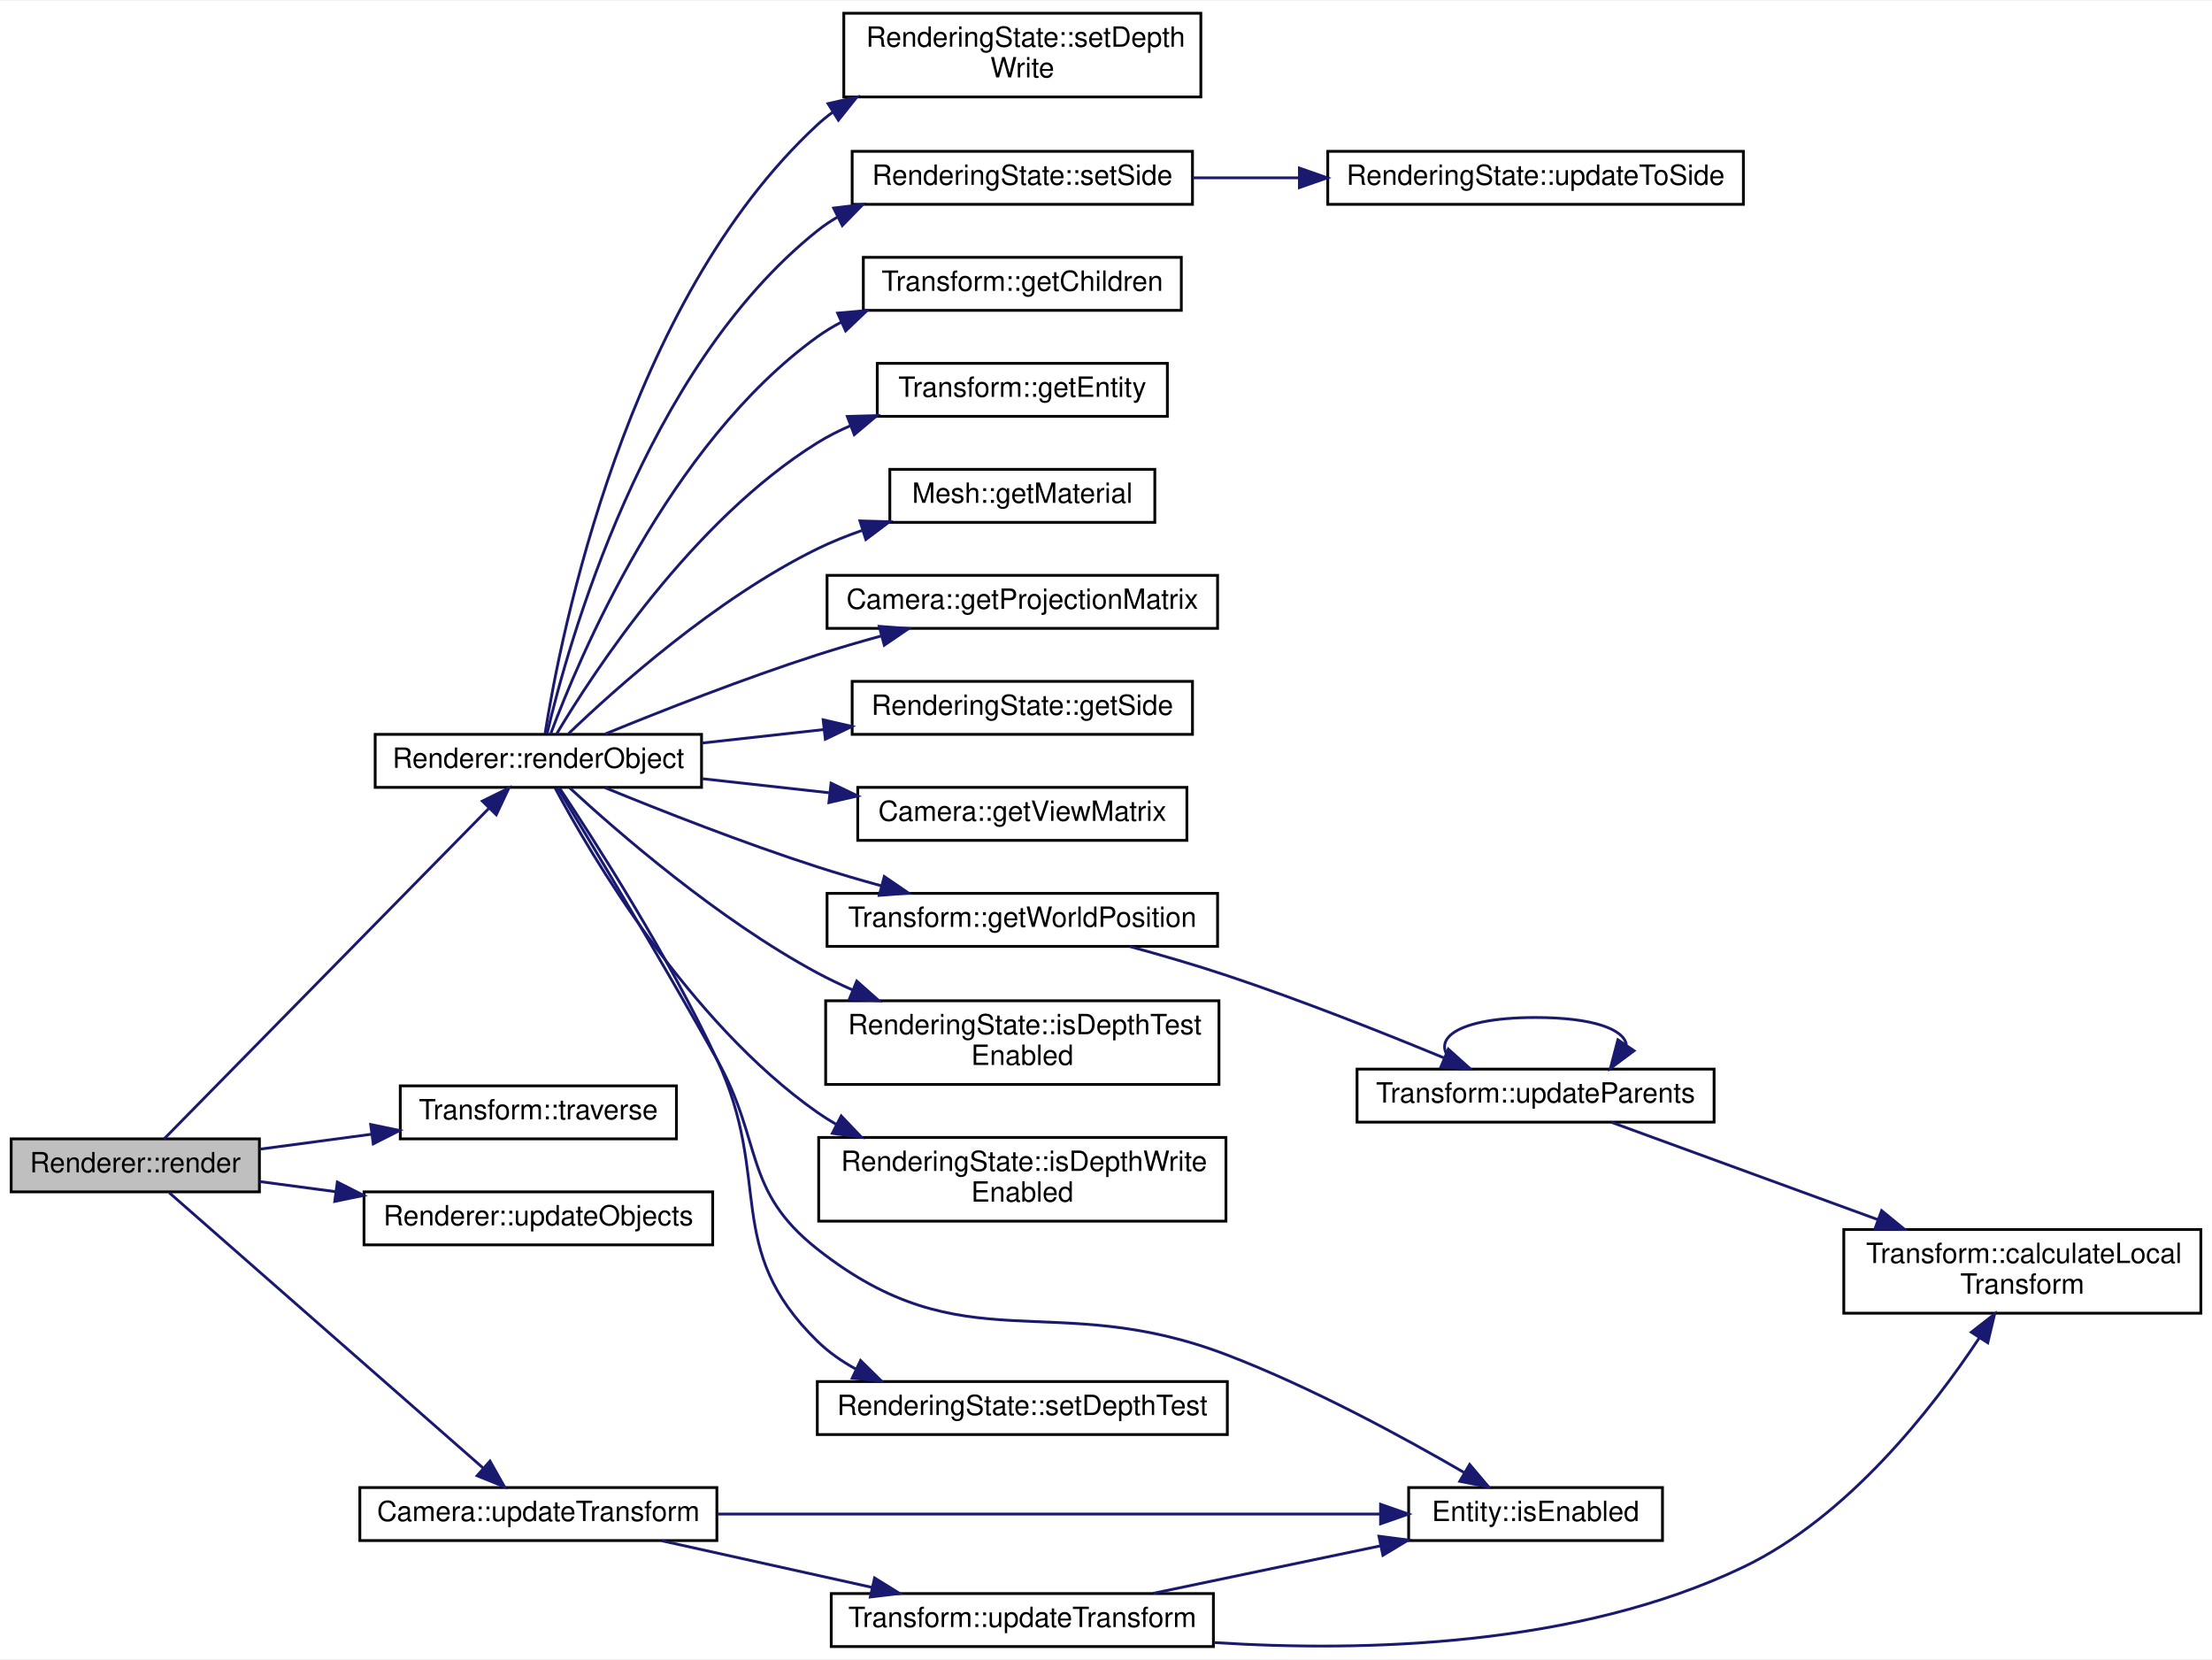
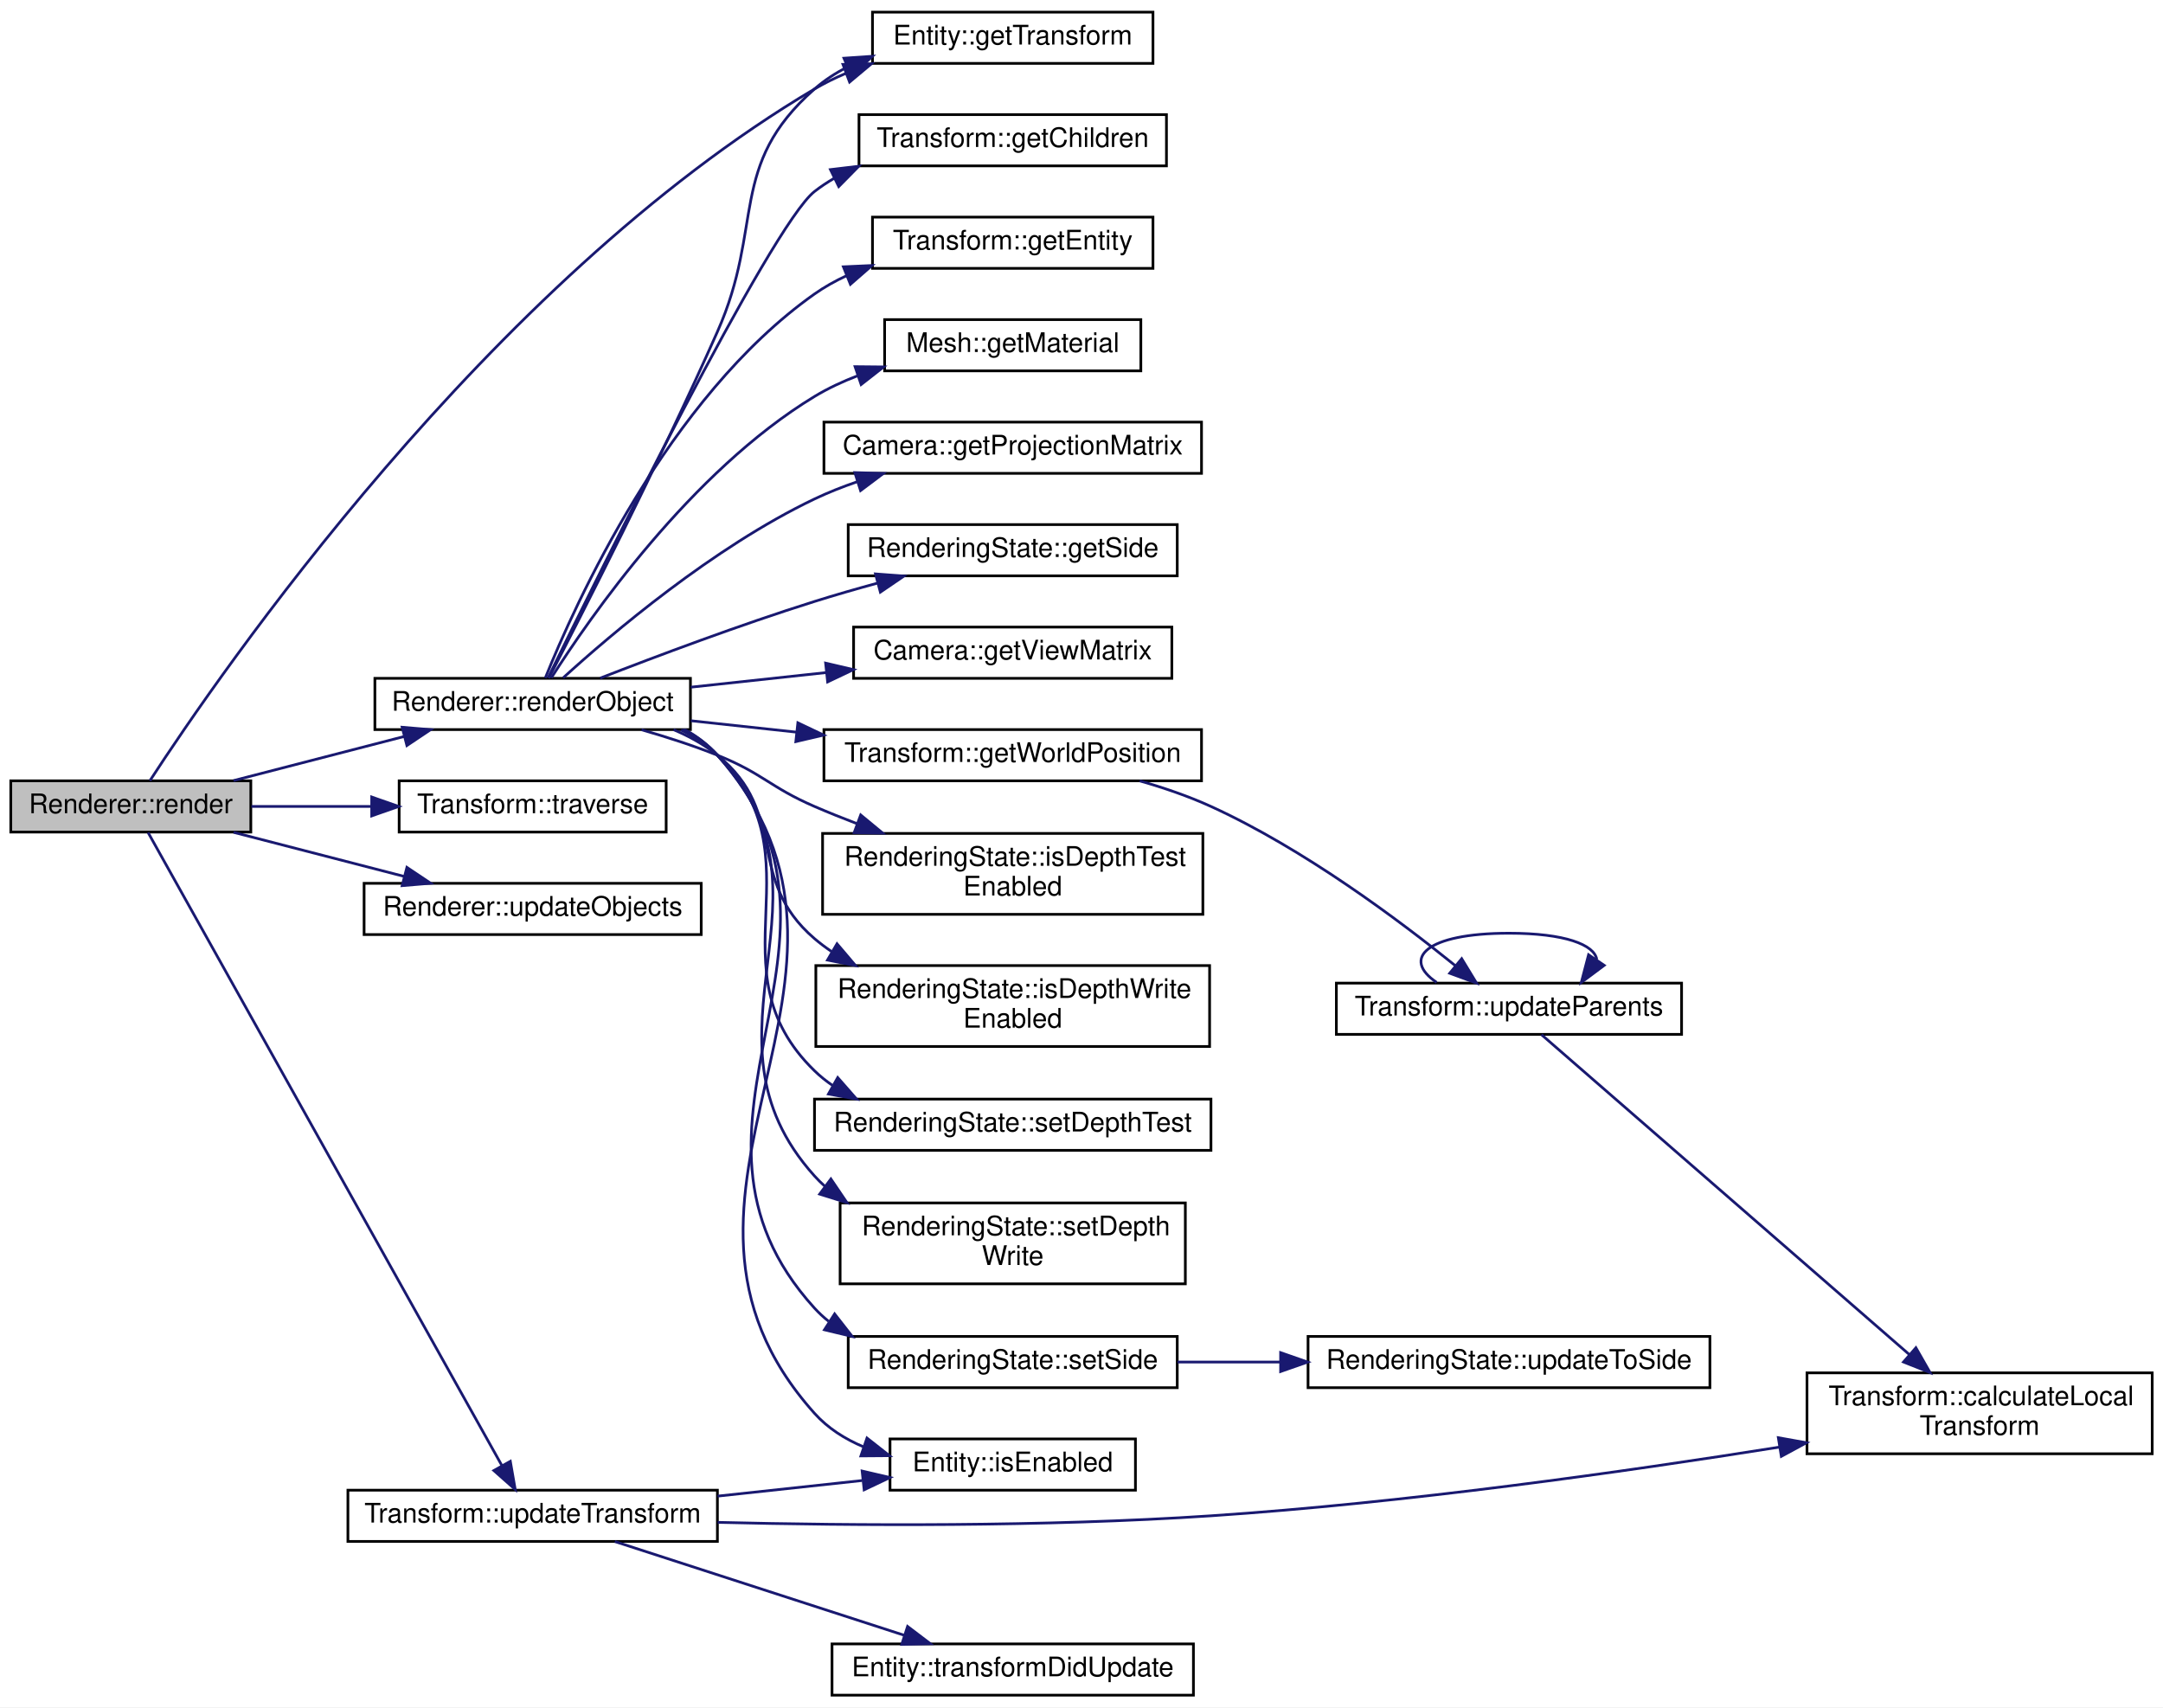
- <svg xmlns="http://www.w3.org/2000/svg" xmlns:xlink="http://www.w3.org/1999/xlink" width="793pt" height="595pt" viewBox="0.00 0.00 793.00 594.50">
-   <g id="graph0" class="graph" transform="scale(1 1) rotate(0) translate(4 590.5)">
-     <polygon fill="white" stroke="transparent" points="-4,4 -4,-590.5 789,-590.5 789,4 -4,4" />
+ <svg xmlns="http://www.w3.org/2000/svg" xmlns:xlink="http://www.w3.org/1999/xlink" width="802pt" height="633pt" viewBox="0.00 0.00 802.00 633.00">
+   <g id="graph0" class="graph" transform="scale(1 1) rotate(0) translate(4 629)">
+     <polygon fill="white" stroke="transparent" points="-4,4 -4,-629 798,-629 798,4 -4,4" />
    <g id="node1" class="node">
      <g id="a_node1">
        <a xlink:title=" ">
-           <polygon fill="#bfbfbf" stroke="black" points="0,-163.5 0,-182.5 89,-182.5 89,-163.5 0,-163.5" />
-           <text text-anchor="middle" x="44.5" y="-170.5" font-family="Helvetica,sans-Serif" font-size="10.00">Renderer::render</text>
+           <polygon fill="#bfbfbf" stroke="black" points="0,-320.5 0,-339.5 89,-339.5 89,-320.5 0,-320.5" />
+           <text text-anchor="middle" x="44.5" y="-327.5" font-family="Helvetica,sans-Serif" font-size="10.00">Renderer::render</text>
        </a>
      </g>
    </g>
    <g id="node2" class="node">
      <g id="a_node2">
+         <a xlink:href="class_entity.html#aec5b6fb1566ab2f4b1b30c8d788315dc" target="_top" xlink:title=" ">
+           <polygon fill="white" stroke="black" points="319.5,-605.5 319.5,-624.5 423.5,-624.5 423.5,-605.5 319.5,-605.5" />
+           <text text-anchor="middle" x="371.5" y="-612.5" font-family="Helvetica,sans-Serif" font-size="10.00">Entity::getTransform</text>
+         </a>
+       </g>
+     </g>
+     <g id="edge1" class="edge">
+       <path fill="none" stroke="midnightblue" d="M51.58,-339.54C76.7,-378.18 176.86,-524.39 298,-596 301.65,-598.16 305.55,-600.08 309.58,-601.78" />
+       <polygon fill="midnightblue" stroke="midnightblue" points="308.55,-605.13 319.14,-605.38 311.01,-598.58 308.55,-605.13" />
+     </g>
+     <g id="node3" class="node">
+       <g id="a_node3">
        <a xlink:href="class_renderer.html#aa814eabb912509d0cd34b61018e98fb4" target="_top" xlink:title=" ">
-           <polygon fill="white" stroke="black" points="130.5,-308.5 130.5,-327.5 247.5,-327.5 247.5,-308.5 130.5,-308.5" />
-           <text text-anchor="middle" x="189" y="-315.5" font-family="Helvetica,sans-Serif" font-size="10.00">Renderer::renderObject</text>
-         </a>
-       </g>
-     </g>
-     <g id="edge1" class="edge">
-       <path fill="none" stroke="midnightblue" d="M54.85,-182.51C78.5,-206.57 140.94,-270.11 171.15,-300.86" />
-       <polygon fill="midnightblue" stroke="midnightblue" points="168.92,-303.58 178.43,-308.26 173.92,-298.68 168.92,-303.58" />
-     </g>
-     <g id="node19" class="node">
-       <g id="a_node19">
-         <a xlink:href="class_transform.html#ac347ad73951c53a3df8a065cb418673f" target="_top" xlink:title=" ">
-           <polygon fill="white" stroke="black" points="139.5,-182.5 139.5,-201.5 238.5,-201.5 238.5,-182.5 139.5,-182.5" />
-           <text text-anchor="middle" x="189" y="-189.5" font-family="Helvetica,sans-Serif" font-size="10.00">Transform::traverse</text>
-         </a>
-       </g>
-     </g>
-     <g id="edge19" class="edge">
-       <path fill="none" stroke="midnightblue" d="M89.03,-178.8C101.68,-180.49 115.72,-182.36 129.15,-184.15" />
-       <polygon fill="midnightblue" stroke="midnightblue" points="128.89,-187.65 139.26,-185.5 129.82,-180.71 128.89,-187.65" />
+           <polygon fill="white" stroke="black" points="135,-358.5 135,-377.5 252,-377.5 252,-358.5 135,-358.5" />
+           <text text-anchor="middle" x="193.5" y="-365.5" font-family="Helvetica,sans-Serif" font-size="10.00">Renderer::renderObject</text>
+         </a>
+       </g>
+     </g>
+     <g id="edge2" class="edge">
+       <path fill="none" stroke="midnightblue" d="M82.59,-339.59C101.82,-344.56 125.49,-350.68 145.93,-355.96" />
+       <polygon fill="midnightblue" stroke="midnightblue" points="145.11,-359.37 155.67,-358.48 146.87,-352.59 145.11,-359.37" />
    </g>
    <g id="node20" class="node">
      <g id="a_node20">
-         <a xlink:href="class_renderer.html#a9e2caf85bc89906a55ad46463b8e0d65" target="_top" xlink:title=" ">
-           <polygon fill="white" stroke="black" points="126.5,-144.5 126.5,-163.5 251.5,-163.5 251.5,-144.5 126.5,-144.5" />
-           <text text-anchor="middle" x="189" y="-151.5" font-family="Helvetica,sans-Serif" font-size="10.00">Renderer::updateObjects</text>
-         </a>
-       </g>
-     </g>
-     <g id="edge20" class="edge">
-       <path fill="none" stroke="midnightblue" d="M89.03,-167.2C97.68,-166.04 106.99,-164.8 116.3,-163.56" />
-       <polygon fill="midnightblue" stroke="midnightblue" points="116.93,-167.01 126.38,-162.22 116,-160.07 116.93,-167.01" />
+         <a xlink:href="class_transform.html#ac347ad73951c53a3df8a065cb418673f" target="_top" xlink:title=" ">
+           <polygon fill="white" stroke="black" points="144,-320.5 144,-339.5 243,-339.5 243,-320.5 144,-320.5" />
+           <text text-anchor="middle" x="193.5" y="-327.5" font-family="Helvetica,sans-Serif" font-size="10.00">Transform::traverse</text>
+         </a>
+       </g>
+     </g>
+     <g id="edge21" class="edge">
+       <path fill="none" stroke="midnightblue" d="M89.21,-330C103.17,-330 118.85,-330 133.7,-330" />
+       <polygon fill="midnightblue" stroke="midnightblue" points="133.82,-333.5 143.82,-330 133.82,-326.5 133.82,-333.5" />
    </g>
    <g id="node21" class="node">
      <g id="a_node21">
-         <a xlink:href="class_camera.html#af0f2af61879a9f9346d52028a5190cda" target="_top" xlink:title=" ">
-           <polygon fill="white" stroke="black" points="125,-38.5 125,-57.5 253,-57.5 253,-38.5 125,-38.5" />
-           <text text-anchor="middle" x="189" y="-45.5" font-family="Helvetica,sans-Serif" font-size="10.00">Camera::updateTransform</text>
-         </a>
-       </g>
-     </g>
-     <g id="edge21" class="edge">
-       <path fill="none" stroke="midnightblue" d="M56.68,-163.19C81.03,-141.83 139.07,-90.92 169.17,-64.52" />
-       <polygon fill="midnightblue" stroke="midnightblue" points="171.66,-66.99 176.87,-57.76 167.04,-61.73 171.66,-66.99" />
-     </g>
-     <g id="node3" class="node">
-       <g id="a_node3">
-         <a xlink:href="class_transform.html#aa88751206dca7860f5c17977c8c10aa0" target="_top" xlink:title=" ">
-           <polygon fill="white" stroke="black" points="305.5,-479.5 305.5,-498.5 419.5,-498.5 419.5,-479.5 305.5,-479.5" />
-           <text text-anchor="middle" x="362.5" y="-486.5" font-family="Helvetica,sans-Serif" font-size="10.00">Transform::getChildren</text>
-         </a>
-       </g>
-     </g>
-     <g id="edge2" class="edge">
-       <path fill="none" stroke="midnightblue" d="M193.39,-327.6C203.41,-354.55 235.62,-431.49 289,-470 291.69,-471.94 294.57,-473.68 297.56,-475.25" />
-       <polygon fill="midnightblue" stroke="midnightblue" points="296.28,-478.51 306.84,-479.43 299.16,-472.13 296.28,-478.51" />
-     </g>
-     <g id="node4" class="node">
-       <g id="a_node4">
-         <a xlink:href="class_transform.html#adca42bceb17b1b1f782a8993c937172a" target="_top" xlink:title=" ">
-           <polygon fill="white" stroke="black" points="310.5,-441.5 310.5,-460.5 414.5,-460.5 414.5,-441.5 310.5,-441.5" />
-           <text text-anchor="middle" x="362.5" y="-448.5" font-family="Helvetica,sans-Serif" font-size="10.00">Transform::getEntity</text>
-         </a>
-       </g>
-     </g>
-     <g id="edge3" class="edge">
-       <path fill="none" stroke="midnightblue" d="M195.55,-327.67C208.74,-349.77 244.25,-404.19 289,-432 292.77,-434.34 296.82,-436.4 301.01,-438.2" />
-       <polygon fill="midnightblue" stroke="midnightblue" points="299.77,-441.47 310.36,-441.76 302.26,-434.93 299.77,-441.47" />
-     </g>
-     <g id="node5" class="node">
-       <g id="a_node5">
-         <a xlink:href="class_mesh.html#aecffca8fb03133d4c17187203cd0266c" target="_top" xlink:title=" ">
-           <polygon fill="white" stroke="black" points="315,-403.5 315,-422.5 410,-422.5 410,-403.5 315,-403.5" />
-           <text text-anchor="middle" x="362.5" y="-410.5" font-family="Helvetica,sans-Serif" font-size="10.00">Mesh::getMaterial</text>
-         </a>
-       </g>
-     </g>
-     <g id="edge4" class="edge">
-       <path fill="none" stroke="midnightblue" d="M199.77,-327.7C216.56,-343.84 252.61,-376.17 289,-394 294.04,-396.47 299.44,-398.64 304.93,-400.56" />
-       <polygon fill="midnightblue" stroke="midnightblue" points="304.28,-404.02 314.87,-403.72 306.4,-397.35 304.28,-404.02" />
-     </g>
-     <g id="node6" class="node">
-       <g id="a_node6">
-         <a xlink:href="class_camera.html#afa63fa057ff14d083a1fc909c714a193" target="_top" xlink:title=" ">
-           <polygon fill="white" stroke="black" points="292.5,-365.5 292.5,-384.5 432.5,-384.5 432.5,-365.5 292.5,-365.5" />
-           <text text-anchor="middle" x="362.5" y="-372.5" font-family="Helvetica,sans-Serif" font-size="10.00">Camera::getProjectionMatrix</text>
-         </a>
-       </g>
-     </g>
-     <g id="edge5" class="edge">
-       <path fill="none" stroke="midnightblue" d="M212.95,-327.64C232.85,-335.79 262.54,-347.48 289,-356 296.4,-358.38 304.3,-360.69 312.06,-362.82" />
-       <polygon fill="midnightblue" stroke="midnightblue" points="311.2,-366.22 321.76,-365.43 313.01,-359.46 311.2,-366.22" />
-     </g>
-     <g id="node7" class="node">
-       <g id="a_node7">
-         <a xlink:href="class_rendering_state.html#aeed41975ad27a7047fbd53de0bf8bffe" target="_top" xlink:title=" ">
-           <polygon fill="white" stroke="black" points="301.5,-327.5 301.5,-346.5 423.5,-346.5 423.5,-327.5 301.5,-327.5" />
-           <text text-anchor="middle" x="362.5" y="-334.5" font-family="Helvetica,sans-Serif" font-size="10.00">RenderingState::getSide</text>
-         </a>
-       </g>
-     </g>
-     <g id="edge6" class="edge">
-       <path fill="none" stroke="midnightblue" d="M247.58,-324.38C261.66,-325.94 276.87,-327.62 291.45,-329.24" />
-       <polygon fill="midnightblue" stroke="midnightblue" points="291.1,-332.72 301.43,-330.34 291.88,-325.76 291.1,-332.72" />
-     </g>
-     <g id="node8" class="node">
-       <g id="a_node8">
-         <a xlink:href="class_camera.html#ac41a74ed5e232d5506808006b31982e1" target="_top" xlink:title=" ">
-           <polygon fill="white" stroke="black" points="303.5,-289.5 303.5,-308.5 421.5,-308.5 421.5,-289.5 303.5,-289.5" />
-           <text text-anchor="middle" x="362.5" y="-296.5" font-family="Helvetica,sans-Serif" font-size="10.00">Camera::getViewMatrix</text>
-         </a>
-       </g>
-     </g>
-     <g id="edge7" class="edge">
-       <path fill="none" stroke="midnightblue" d="M247.58,-311.62C262.21,-310 278.07,-308.24 293.17,-306.57" />
-       <polygon fill="midnightblue" stroke="midnightblue" points="293.93,-310.01 303.48,-305.43 293.16,-303.05 293.93,-310.01" />
-     </g>
-     <g id="node9" class="node">
-       <g id="a_node9">
-         <a xlink:href="class_transform.html#a4aceae93bd257caee5459fe0d2c44dcf" target="_top" xlink:title=" ">
-           <polygon fill="white" stroke="black" points="292.5,-251.5 292.5,-270.5 432.5,-270.5 432.5,-251.5 292.5,-251.5" />
-           <text text-anchor="middle" x="362.5" y="-258.5" font-family="Helvetica,sans-Serif" font-size="10.00">Transform::getWorldPosition</text>
-         </a>
-       </g>
-     </g>
-     <g id="edge8" class="edge">
-       <path fill="none" stroke="midnightblue" d="M212.95,-308.36C232.85,-300.21 262.54,-288.52 289,-280 296.4,-277.62 304.3,-275.31 312.06,-273.18" />
-       <polygon fill="midnightblue" stroke="midnightblue" points="313.01,-276.54 321.76,-270.57 311.2,-269.78 313.01,-276.54" />
-     </g>
-     <g id="node12" class="node">
-       <g id="a_node12">
-         <a xlink:href="class_rendering_state.html#a18fd46cb3589363bacb3fe8c43717a11" target="_top" xlink:title=" ">
-           <polygon fill="white" stroke="black" points="292,-202 292,-232 433,-232 433,-202 292,-202" />
-           <text text-anchor="start" x="300" y="-220" font-family="Helvetica,sans-Serif" font-size="10.00">RenderingState::isDepthTest</text>
-           <text text-anchor="middle" x="362.5" y="-209" font-family="Helvetica,sans-Serif" font-size="10.00">Enabled</text>
-         </a>
-       </g>
-     </g>
-     <g id="edge12" class="edge">
-       <path fill="none" stroke="midnightblue" d="M200.2,-308.34C217.33,-292.56 253.5,-261.09 289,-242 293,-239.85 297.22,-237.83 301.53,-235.94" />
-       <polygon fill="midnightblue" stroke="midnightblue" points="303.15,-239.06 311.07,-232.02 300.49,-232.58 303.15,-239.06" />
-     </g>
-     <g id="node13" class="node">
-       <g id="a_node13">
-         <a xlink:href="class_rendering_state.html#a146f2037a5c55a8e2a7b2b5c9e111aa7" target="_top" xlink:title=" ">
-           <polygon fill="white" stroke="black" points="289.5,-153 289.5,-183 435.5,-183 435.5,-153 289.5,-153" />
-           <text text-anchor="start" x="297.5" y="-171" font-family="Helvetica,sans-Serif" font-size="10.00">RenderingState::isDepthWrite</text>
-           <text text-anchor="middle" x="362.5" y="-160" font-family="Helvetica,sans-Serif" font-size="10.00">Enabled</text>
-         </a>
-       </g>
-     </g>
-     <g id="edge13" class="edge">
-       <path fill="none" stroke="midnightblue" d="M195.03,-308.21C207.61,-284.67 242.78,-224.46 289,-192 291.14,-190.5 293.37,-189.09 295.68,-187.76" />
-       <polygon fill="midnightblue" stroke="midnightblue" points="297.58,-190.72 304.88,-183.05 294.39,-184.49 297.58,-190.72" />
-     </g>
-     <g id="node14" class="node">
-       <g id="a_node14">
-         <a xlink:href="class_entity.html#a2a0f7811f8c3f8726be1549e1c4acba4" target="_top" xlink:title=" ">
-           <polygon fill="white" stroke="black" points="501,-38.5 501,-57.5 592,-57.5 592,-38.5 501,-38.5" />
-           <text text-anchor="middle" x="546.5" y="-45.5" font-family="Helvetica,sans-Serif" font-size="10.00">Entity::isEnabled</text>
-         </a>
-       </g>
-     </g>
-     <g id="edge14" class="edge">
-       <path fill="none" stroke="midnightblue" d="M195.88,-308.35C207.2,-289.69 232.71,-247.32 253,-211 269.68,-181.15 262.16,-164.19 289,-143 341.96,-101.18 373,-129.18 436,-105 466.33,-93.36 499.13,-75.52 520.84,-62.91" />
-       <polygon fill="midnightblue" stroke="midnightblue" points="522.87,-65.78 529.71,-57.69 519.32,-59.74 522.87,-65.78" />
-     </g>
-     <g id="node15" class="node">
-       <g id="a_node15">
-         <a xlink:href="class_rendering_state.html#a018f7b1d53aec7938e1387c2002c526c" target="_top" xlink:title=" ">
-           <polygon fill="white" stroke="black" points="289,-76.5 289,-95.5 436,-95.5 436,-76.5 289,-76.5" />
-           <text text-anchor="middle" x="362.5" y="-83.5" font-family="Helvetica,sans-Serif" font-size="10.00">RenderingState::setDepthTest</text>
-         </a>
-       </g>
-     </g>
-     <g id="edge15" class="edge">
-       <path fill="none" stroke="midnightblue" d="M196.56,-308.31C208.8,-289.94 235.47,-248.5 253,-211 273.18,-167.83 254.92,-143.31 289,-110 293.03,-106.06 297.72,-102.77 302.74,-100.02" />
-       <polygon fill="midnightblue" stroke="midnightblue" points="304.51,-103.05 312.06,-95.62 301.52,-96.72 304.51,-103.05" />
-     </g>
-     <g id="node16" class="node">
-       <g id="a_node16">
-         <a xlink:href="class_rendering_state.html#a2febc5778dc60f6bd1f0cb2019b68319" target="_top" xlink:title=" ">
-           <polygon fill="white" stroke="black" points="298.5,-556 298.5,-586 426.5,-586 426.5,-556 298.5,-556" />
-           <text text-anchor="start" x="306.5" y="-574" font-family="Helvetica,sans-Serif" font-size="10.00">RenderingState::setDepth</text>
-           <text text-anchor="middle" x="362.5" y="-563" font-family="Helvetica,sans-Serif" font-size="10.00">Write</text>
-         </a>
-       </g>
-     </g>
-     <g id="edge16" class="edge">
-       <path fill="none" stroke="midnightblue" d="M191.41,-327.83C196.92,-362.8 220.27,-482.4 289,-546 290.71,-547.58 292.52,-549.06 294.41,-550.45" />
-       <polygon fill="midnightblue" stroke="midnightblue" points="292.85,-553.6 303.18,-555.95 296.57,-547.67 292.85,-553.6" />
-     </g>
-     <g id="node17" class="node">
-       <g id="a_node17">
-         <a xlink:href="class_rendering_state.html#a0aad7ee74dfb460afea02d266a120fce" target="_top" xlink:title=" ">
-           <polygon fill="white" stroke="black" points="301.5,-517.5 301.5,-536.5 423.5,-536.5 423.5,-517.5 301.5,-517.5" />
-           <text text-anchor="middle" x="362.5" y="-524.5" font-family="Helvetica,sans-Serif" font-size="10.00">RenderingState::setSide</text>
-         </a>
-       </g>
-     </g>
-     <g id="edge17" class="edge">
-       <path fill="none" stroke="midnightblue" d="M192.1,-327.66C199.4,-358.94 226.78,-458.36 289,-508 291.29,-509.83 293.73,-511.48 296.29,-512.97" />
-       <polygon fill="midnightblue" stroke="midnightblue" points="294.85,-516.16 305.36,-517.47 297.96,-509.89 294.85,-516.16" />
-     </g>
-     <g id="node10" class="node">
-       <g id="a_node10">
-         <a xlink:href="class_transform.html#a1a6acc87d9a71ce0017898ba55b0951b" target="_top" xlink:title=" ">
-           <polygon fill="white" stroke="black" points="482.5,-188.5 482.5,-207.5 610.5,-207.5 610.5,-188.5 482.5,-188.5" />
-           <text text-anchor="middle" x="546.5" y="-195.5" font-family="Helvetica,sans-Serif" font-size="10.00">Transform::updateParents</text>
-         </a>
-       </g>
-     </g>
-     <g id="edge9" class="edge">
-       <path fill="none" stroke="midnightblue" d="M400.98,-251.47C412.31,-248.37 424.73,-244.76 436,-241 462.55,-232.15 492.05,-220.46 513.73,-211.5" />
-       <polygon fill="midnightblue" stroke="midnightblue" points="515.22,-214.67 523.1,-207.59 512.53,-208.21 515.22,-214.67" />
-     </g>
-     <g id="edge11" class="edge">
-       <path fill="none" stroke="midnightblue" d="M519.68,-207.76C506.63,-216.57 515.57,-226 546.5,-226 567.28,-226 578.13,-221.74 579.06,-216.27" />
-       <polygon fill="midnightblue" stroke="midnightblue" points="581.81,-214.09 573.32,-207.76 576.01,-218.01 581.81,-214.09" />
-     </g>
-     <g id="node11" class="node">
-       <g id="a_node11">
-         <a xlink:href="class_transform.html#ae511cc7b5382f46863ed06975ed80e57" target="_top" xlink:title=" ">
-           <polygon fill="white" stroke="black" points="657,-120 657,-150 785,-150 785,-120 657,-120" />
-           <text text-anchor="start" x="665" y="-138" font-family="Helvetica,sans-Serif" font-size="10.00">Transform::calculateLocal</text>
-           <text text-anchor="middle" x="721" y="-127" font-family="Helvetica,sans-Serif" font-size="10.00">Transform</text>
-         </a>
-       </g>
-     </g>
-     <g id="edge10" class="edge">
-       <path fill="none" stroke="midnightblue" d="M573.7,-188.43C598.98,-179.2 637.93,-164.97 669.29,-153.52" />
-       <polygon fill="midnightblue" stroke="midnightblue" points="670.56,-156.78 678.75,-150.07 668.16,-150.21 670.56,-156.78" />
-     </g>
-     <g id="node18" class="node">
-       <g id="a_node18">
-         <a xlink:href="class_rendering_state.html#aa4ff3c107d673ad86b3f38cd250e08b6" target="_top" xlink:title=" ">
-           <polygon fill="white" stroke="black" points="472,-517.5 472,-536.5 621,-536.5 621,-517.5 472,-517.5" />
-           <text text-anchor="middle" x="546.5" y="-524.5" font-family="Helvetica,sans-Serif" font-size="10.00">RenderingState::updateToSide</text>
-         </a>
-       </g>
-     </g>
-     <g id="edge18" class="edge">
-       <path fill="none" stroke="midnightblue" d="M423.6,-527C435.77,-527 448.78,-527 461.6,-527" />
-       <polygon fill="midnightblue" stroke="midnightblue" points="461.83,-530.5 471.83,-527 461.83,-523.5 461.83,-530.5" />
+         <a xlink:href="class_renderer.html#a9e2caf85bc89906a55ad46463b8e0d65" target="_top" xlink:title=" ">
+           <polygon fill="white" stroke="black" points="131,-282.5 131,-301.5 256,-301.5 256,-282.5 131,-282.5" />
+           <text text-anchor="middle" x="193.5" y="-289.5" font-family="Helvetica,sans-Serif" font-size="10.00">Renderer::updateObjects</text>
+         </a>
+       </g>
    </g>
    <g id="edge22" class="edge">
-       <path fill="none" stroke="midnightblue" d="M253.15,-48C320.62,-48 426.5,-48 490.62,-48" />
-       <polygon fill="midnightblue" stroke="midnightblue" points="490.93,-51.5 500.93,-48 490.93,-44.5 490.93,-51.5" />
+       <path fill="none" stroke="midnightblue" d="M82.59,-320.41C101.82,-315.44 125.49,-309.32 145.93,-304.04" />
+       <polygon fill="midnightblue" stroke="midnightblue" points="146.87,-307.41 155.67,-301.52 145.11,-300.63 146.87,-307.41" />
    </g>
    <g id="node22" class="node">
      <g id="a_node22">
        <a xlink:href="class_transform.html#a75439be3f82bd7ae6c538670bed8ad75" target="_top" xlink:title=" ">
-           <polygon fill="white" stroke="black" points="294,-0.5 294,-19.5 431,-19.5 431,-0.5 294,-0.5" />
-           <text text-anchor="middle" x="362.5" y="-7.5" font-family="Helvetica,sans-Serif" font-size="10.00">Transform::updateTransform</text>
+           <polygon fill="white" stroke="black" points="125,-57.5 125,-76.5 262,-76.5 262,-57.5 125,-57.5" />
+           <text text-anchor="middle" x="193.5" y="-64.5" font-family="Helvetica,sans-Serif" font-size="10.00">Transform::updateTransform</text>
        </a>
      </g>
    </g>
    <g id="edge23" class="edge">
-       <path fill="none" stroke="midnightblue" d="M233.28,-38.41C256.11,-33.35 284.32,-27.1 308.46,-21.75" />
-       <polygon fill="midnightblue" stroke="midnightblue" points="309.53,-25.1 318.53,-19.52 308.01,-18.27 309.53,-25.1" />
+       <path fill="none" stroke="midnightblue" d="M50.91,-320.33C72.56,-281.59 153.25,-137.22 182.14,-85.54" />
+       <polygon fill="midnightblue" stroke="midnightblue" points="185.22,-87.2 187.04,-76.76 179.11,-83.78 185.22,-87.2" />
+     </g>
+     <g id="edge8" class="edge">
+       <path fill="none" stroke="midnightblue" d="M199.5,-377.59C211.04,-399.87 240.25,-457 262,-506 279.48,-545.38 265.71,-567.49 298,-596 301.65,-599.22 305.78,-601.91 310.17,-604.14" />
+       <polygon fill="midnightblue" stroke="midnightblue" points="308.92,-607.42 319.49,-608.14 311.68,-600.98 308.92,-607.42" />
+     </g>
+     <g id="node4" class="node">
+       <g id="a_node4">
+         <a xlink:href="class_transform.html#aa88751206dca7860f5c17977c8c10aa0" target="_top" xlink:title=" ">
+           <polygon fill="white" stroke="black" points="314.5,-567.5 314.5,-586.5 428.5,-586.5 428.5,-567.5 314.5,-567.5" />
+           <text text-anchor="middle" x="371.5" y="-574.5" font-family="Helvetica,sans-Serif" font-size="10.00">Transform::getChildren</text>
+         </a>
+       </g>
+     </g>
+     <g id="edge3" class="edge">
+       <path fill="none" stroke="midnightblue" d="M199.22,-377.71C217.28,-414.69 281.77,-545.29 298,-558 300.31,-559.8 302.77,-561.44 305.34,-562.92" />
+       <polygon fill="midnightblue" stroke="midnightblue" points="303.91,-566.12 314.43,-567.38 306.99,-559.83 303.91,-566.12" />
+     </g>
+     <g id="node5" class="node">
+       <g id="a_node5">
+         <a xlink:href="class_transform.html#a0a654c8900d2b9070ef4e6425b4feb80" target="_top" xlink:title=" ">
+           <polygon fill="white" stroke="black" points="319.5,-529.5 319.5,-548.5 423.5,-548.5 423.5,-529.5 319.5,-529.5" />
+           <text text-anchor="middle" x="371.5" y="-536.5" font-family="Helvetica,sans-Serif" font-size="10.00">Transform::getEntity</text>
+         </a>
+       </g>
+     </g>
+     <g id="edge4" class="edge">
+       <path fill="none" stroke="midnightblue" d="M198.17,-377.6C209,-404.56 243.49,-481.52 298,-520 301.69,-522.6 305.71,-524.85 309.9,-526.79" />
+       <polygon fill="midnightblue" stroke="midnightblue" points="308.71,-530.08 319.3,-530.56 311.32,-523.59 308.71,-530.08" />
+     </g>
+     <g id="node6" class="node">
+       <g id="a_node6">
+         <a xlink:href="class_mesh.html#aecffca8fb03133d4c17187203cd0266c" target="_top" xlink:title=" ">
+           <polygon fill="white" stroke="black" points="324,-491.5 324,-510.5 419,-510.5 419,-491.5 324,-491.5" />
+           <text text-anchor="middle" x="371.5" y="-498.5" font-family="Helvetica,sans-Serif" font-size="10.00">Mesh::getMaterial</text>
+         </a>
+       </g>
+     </g>
+     <g id="edge5" class="edge">
+       <path fill="none" stroke="midnightblue" d="M200.42,-377.67C214.45,-399.75 252.05,-454.15 298,-482 302.99,-485.02 308.46,-487.57 314.08,-489.72" />
+       <polygon fill="midnightblue" stroke="midnightblue" points="313.04,-493.06 323.63,-492.96 315.29,-486.43 313.04,-493.06" />
+     </g>
+     <g id="node7" class="node">
+       <g id="a_node7">
+         <a xlink:href="class_camera.html#afa63fa057ff14d083a1fc909c714a193" target="_top" xlink:title=" ">
+           <polygon fill="white" stroke="black" points="301.5,-453.5 301.5,-472.5 441.5,-472.5 441.5,-453.5 301.5,-453.5" />
+           <text text-anchor="middle" x="371.5" y="-460.5" font-family="Helvetica,sans-Serif" font-size="10.00">Camera::getProjectionMatrix</text>
+         </a>
+       </g>
+     </g>
+     <g id="edge6" class="edge">
+       <path fill="none" stroke="midnightblue" d="M204.8,-377.68C222.49,-393.78 260.37,-426.06 298,-444 302.99,-446.38 308.32,-448.49 313.75,-450.36" />
+       <polygon fill="midnightblue" stroke="midnightblue" points="312.96,-453.78 323.55,-453.47 315.08,-447.11 312.96,-453.78" />
+     </g>
+     <g id="node8" class="node">
+       <g id="a_node8">
+         <a xlink:href="class_rendering_state.html#aeed41975ad27a7047fbd53de0bf8bffe" target="_top" xlink:title=" ">
+           <polygon fill="white" stroke="black" points="310.5,-415.5 310.5,-434.5 432.5,-434.5 432.5,-415.5 310.5,-415.5" />
+           <text text-anchor="middle" x="371.5" y="-422.5" font-family="Helvetica,sans-Serif" font-size="10.00">RenderingState::getSide</text>
+         </a>
+       </g>
+     </g>
+     <g id="edge7" class="edge">
+       <path fill="none" stroke="midnightblue" d="M218.53,-377.57C239.37,-385.68 270.42,-397.35 298,-406 305.51,-408.36 313.51,-410.66 321.36,-412.8" />
+       <polygon fill="midnightblue" stroke="midnightblue" points="320.61,-416.22 331.17,-415.42 322.42,-409.46 320.61,-416.22" />
+     </g>
+     <g id="node9" class="node">
+       <g id="a_node9">
+         <a xlink:href="class_camera.html#ac41a74ed5e232d5506808006b31982e1" target="_top" xlink:title=" ">
+           <polygon fill="white" stroke="black" points="312.5,-377.5 312.5,-396.5 430.5,-396.5 430.5,-377.5 312.5,-377.5" />
+           <text text-anchor="middle" x="371.5" y="-384.5" font-family="Helvetica,sans-Serif" font-size="10.00">Camera::getViewMatrix</text>
+         </a>
+       </g>
+     </g>
+     <g id="edge9" class="edge">
+       <path fill="none" stroke="midnightblue" d="M252.13,-374.22C268.15,-375.95 285.71,-377.85 302.27,-379.63" />
+       <polygon fill="midnightblue" stroke="midnightblue" points="302.12,-383.14 312.44,-380.73 302.87,-376.18 302.12,-383.14" />
+     </g>
+     <g id="node10" class="node">
+       <g id="a_node10">
+         <a xlink:href="class_transform.html#a4aceae93bd257caee5459fe0d2c44dcf" target="_top" xlink:title=" ">
+           <polygon fill="white" stroke="black" points="301.5,-339.5 301.5,-358.5 441.5,-358.5 441.5,-339.5 301.5,-339.5" />
+           <text text-anchor="middle" x="371.5" y="-346.5" font-family="Helvetica,sans-Serif" font-size="10.00">Transform::getWorldPosition</text>
+         </a>
+       </g>
+     </g>
+     <g id="edge10" class="edge">
+       <path fill="none" stroke="midnightblue" d="M252.13,-361.78C264.67,-360.42 278.15,-358.97 291.36,-357.54" />
+       <polygon fill="midnightblue" stroke="midnightblue" points="291.83,-361.01 301.39,-356.46 291.08,-354.05 291.83,-361.01" />
+     </g>
+     <g id="node13" class="node">
+       <g id="a_node13">
+         <a xlink:href="class_rendering_state.html#a18fd46cb3589363bacb3fe8c43717a11" target="_top" xlink:title=" ">
+           <polygon fill="white" stroke="black" points="301,-290 301,-320 442,-320 442,-290 301,-290" />
+           <text text-anchor="start" x="309" y="-308" font-family="Helvetica,sans-Serif" font-size="10.00">RenderingState::isDepthTest</text>
+           <text text-anchor="middle" x="371.5" y="-297" font-family="Helvetica,sans-Serif" font-size="10.00">Enabled</text>
+         </a>
+       </g>
+     </g>
+     <g id="edge14" class="edge">
+       <path fill="none" stroke="midnightblue" d="M233.87,-358.43C243.22,-355.74 253.07,-352.57 262,-349 278.8,-342.29 281.4,-337.19 298,-330 303.04,-327.82 308.34,-325.69 313.68,-323.65" />
+       <polygon fill="midnightblue" stroke="midnightblue" points="315.13,-326.85 323.3,-320.1 312.7,-320.28 315.13,-326.85" />
+     </g>
+     <g id="node14" class="node">
+       <g id="a_node14">
+         <a xlink:href="class_rendering_state.html#a146f2037a5c55a8e2a7b2b5c9e111aa7" target="_top" xlink:title=" ">
+           <polygon fill="white" stroke="black" points="298.5,-241 298.5,-271 444.5,-271 444.5,-241 298.5,-241" />
+           <text text-anchor="start" x="306.5" y="-259" font-family="Helvetica,sans-Serif" font-size="10.00">RenderingState::isDepthWrite</text>
+           <text text-anchor="middle" x="371.5" y="-248" font-family="Helvetica,sans-Serif" font-size="10.00">Enabled</text>
+         </a>
+       </g>
+     </g>
+     <g id="edge15" class="edge">
+       <path fill="none" stroke="midnightblue" d="M245.74,-358.46C251.58,-356 257.17,-352.9 262,-349 288.61,-327.52 272.02,-303.24 298,-281 299.99,-279.3 302.11,-277.71 304.31,-276.22" />
+       <polygon fill="midnightblue" stroke="midnightblue" points="306.35,-279.09 313.21,-271.01 302.81,-273.04 306.35,-279.09" />
+     </g>
+     <g id="node15" class="node">
+       <g id="a_node15">
+         <a xlink:href="class_entity.html#a2a0f7811f8c3f8726be1549e1c4acba4" target="_top" xlink:title=" ">
+           <polygon fill="white" stroke="black" points="326,-76.5 326,-95.5 417,-95.5 417,-76.5 326,-76.5" />
+           <text text-anchor="middle" x="371.5" y="-83.5" font-family="Helvetica,sans-Serif" font-size="10.00">Entity::isEnabled</text>
+         </a>
+       </g>
+     </g>
+     <g id="edge16" class="edge">
+       <path fill="none" stroke="midnightblue" d="M250.07,-358.41C254.54,-355.93 258.62,-352.84 262,-349 334.4,-266.69 224.86,-186.65 298,-105 302.95,-99.47 309.3,-95.46 316.18,-92.57" />
+       <polygon fill="midnightblue" stroke="midnightblue" points="317.46,-95.83 325.79,-89.28 315.2,-89.2 317.46,-95.83" />
+     </g>
+     <g id="node16" class="node">
+       <g id="a_node16">
+         <a xlink:href="class_rendering_state.html#a018f7b1d53aec7938e1387c2002c526c" target="_top" xlink:title=" ">
+           <polygon fill="white" stroke="black" points="298,-202.5 298,-221.5 445,-221.5 445,-202.5 298,-202.5" />
+           <text text-anchor="middle" x="371.5" y="-209.5" font-family="Helvetica,sans-Serif" font-size="10.00">RenderingState::setDepthTest</text>
+         </a>
+       </g>
+     </g>
+     <g id="edge17" class="edge">
+       <path fill="none" stroke="midnightblue" d="M248.49,-358.35C253.45,-355.9 258.08,-352.83 262,-349 300.93,-311 258.97,-269.9 298,-232 300.11,-229.95 302.4,-228.11 304.84,-226.46" />
+       <polygon fill="midnightblue" stroke="midnightblue" points="306.61,-229.48 313.6,-221.51 303.17,-223.38 306.61,-229.48" />
+     </g>
+     <g id="node17" class="node">
+       <g id="a_node17">
+         <a xlink:href="class_rendering_state.html#a2febc5778dc60f6bd1f0cb2019b68319" target="_top" xlink:title=" ">
+           <polygon fill="white" stroke="black" points="307.5,-153 307.5,-183 435.5,-183 435.5,-153 307.5,-153" />
+           <text text-anchor="start" x="315.5" y="-171" font-family="Helvetica,sans-Serif" font-size="10.00">RenderingState::setDepth</text>
+           <text text-anchor="middle" x="371.5" y="-160" font-family="Helvetica,sans-Serif" font-size="10.00">Write</text>
+         </a>
+       </g>
+     </g>
+     <g id="edge18" class="edge">
+       <path fill="none" stroke="midnightblue" d="M249.1,-358.47C253.88,-355.98 258.3,-352.88 262,-349 311.1,-297.5 250.4,-245.89 298,-193 299.19,-191.67 300.46,-190.42 301.79,-189.23" />
+       <polygon fill="midnightblue" stroke="midnightblue" points="304.08,-191.89 310.02,-183.12 299.91,-186.27 304.08,-191.89" />
+     </g>
+     <g id="node18" class="node">
+       <g id="a_node18">
+         <a xlink:href="class_rendering_state.html#a0aad7ee74dfb460afea02d266a120fce" target="_top" xlink:title=" ">
+           <polygon fill="white" stroke="black" points="310.5,-114.5 310.5,-133.5 432.5,-133.5 432.5,-114.5 310.5,-114.5" />
+           <text text-anchor="middle" x="371.5" y="-121.5" font-family="Helvetica,sans-Serif" font-size="10.00">RenderingState::setSide</text>
+         </a>
+       </g>
+     </g>
+     <g id="edge19" class="edge">
+       <path fill="none" stroke="midnightblue" d="M249.63,-358.49C254.25,-356 258.49,-352.88 262,-349 324.04,-280.38 235.78,-212.45 298,-144 299.61,-142.23 301.35,-140.62 303.21,-139.14" />
+       <polygon fill="midnightblue" stroke="midnightblue" points="305.46,-141.85 311.99,-133.5 301.68,-135.96 305.46,-141.85" />
+     </g>
+     <g id="node11" class="node">
+       <g id="a_node11">
+         <a xlink:href="class_transform.html#a1a6acc87d9a71ce0017898ba55b0951b" target="_top" xlink:title=" ">
+           <polygon fill="white" stroke="black" points="491.5,-245.5 491.5,-264.5 619.5,-264.5 619.5,-245.5 491.5,-245.5" />
+           <text text-anchor="middle" x="555.5" y="-252.5" font-family="Helvetica,sans-Serif" font-size="10.00">Transform::updateParents</text>
+         </a>
+       </g>
+     </g>
+     <g id="edge11" class="edge">
+       <path fill="none" stroke="midnightblue" d="M418.58,-339.48C427.54,-336.92 436.71,-333.78 445,-330 479.45,-314.27 514.8,-287.82 535.69,-270.9" />
+       <polygon fill="midnightblue" stroke="midnightblue" points="537.97,-273.56 543.47,-264.51 533.52,-268.16 537.97,-273.56" />
+     </g>
+     <g id="edge13" class="edge">
+       <path fill="none" stroke="midnightblue" d="M528.68,-264.76C515.63,-273.57 524.57,-283 555.5,-283 576.28,-283 587.13,-278.74 588.06,-273.27" />
+       <polygon fill="midnightblue" stroke="midnightblue" points="590.81,-271.09 582.32,-264.76 585.01,-275.01 590.81,-271.09" />
+     </g>
+     <g id="node12" class="node">
+       <g id="a_node12">
+         <a xlink:href="class_transform.html#ae511cc7b5382f46863ed06975ed80e57" target="_top" xlink:title=" ">
+           <polygon fill="white" stroke="black" points="666,-90 666,-120 794,-120 794,-90 666,-90" />
+           <text text-anchor="start" x="674" y="-108" font-family="Helvetica,sans-Serif" font-size="10.00">Transform::calculateLocal</text>
+           <text text-anchor="middle" x="730" y="-97" font-family="Helvetica,sans-Serif" font-size="10.00">Transform</text>
+         </a>
+       </g>
+     </g>
+     <g id="edge12" class="edge">
+       <path fill="none" stroke="midnightblue" d="M567.55,-245.39C594.84,-221.66 665.92,-159.85 704.02,-126.72" />
+       <polygon fill="midnightblue" stroke="midnightblue" points="706.38,-129.31 711.63,-120.11 701.78,-124.03 706.38,-129.31" />
+     </g>
+     <g id="node19" class="node">
+       <g id="a_node19">
+         <a xlink:href="class_rendering_state.html#aa4ff3c107d673ad86b3f38cd250e08b6" target="_top" xlink:title=" ">
+           <polygon fill="white" stroke="black" points="481,-114.5 481,-133.5 630,-133.5 630,-114.5 481,-114.5" />
+           <text text-anchor="middle" x="555.5" y="-121.5" font-family="Helvetica,sans-Serif" font-size="10.00">RenderingState::updateToSide</text>
+         </a>
+       </g>
+     </g>
+     <g id="edge20" class="edge">
+       <path fill="none" stroke="midnightblue" d="M432.6,-124C444.77,-124 457.78,-124 470.6,-124" />
+       <polygon fill="midnightblue" stroke="midnightblue" points="470.83,-127.5 480.83,-124 470.83,-120.5 470.83,-127.5" />
    </g>
    <g id="edge24" class="edge">
-       <path fill="none" stroke="midnightblue" d="M431.19,-1.94C485.23,1.51 561.47,-0.49 621,-29 658.42,-46.92 688.68,-85.68 705.5,-111.03" />
-       <polygon fill="midnightblue" stroke="midnightblue" points="702.72,-113.19 711.07,-119.7 708.61,-109.4 702.72,-113.19" />
+       <path fill="none" stroke="midnightblue" d="M262.09,-64.57C312.55,-63.35 383.16,-62.88 445,-67 516.99,-71.79 598.57,-83.35 655.76,-92.47" />
+       <polygon fill="midnightblue" stroke="midnightblue" points="655.37,-95.96 665.79,-94.09 656.48,-89.04 655.37,-95.96" />
    </g>
    <g id="edge25" class="edge">
-       <path fill="none" stroke="midnightblue" d="M409.43,-19.59C434.15,-24.75 464.82,-31.16 490.78,-36.58" />
-       <polygon fill="midnightblue" stroke="midnightblue" points="490.34,-40.06 500.85,-38.68 491.77,-33.21 490.34,-40.06" />
+       <path fill="none" stroke="midnightblue" d="M262.04,-74.29C279.78,-76.21 298.7,-78.25 315.68,-80.08" />
+       <polygon fill="midnightblue" stroke="midnightblue" points="315.66,-83.6 325.98,-81.19 316.41,-76.64 315.66,-83.6" />
+     </g>
+     <g id="node23" class="node">
+       <g id="a_node23">
+         <a xlink:href="class_entity.html#a210db80d6b431b029fcc4c925e92e033" target="_top" xlink:title=" ">
+           <polygon fill="white" stroke="black" points="304.5,-0.5 304.5,-19.5 438.5,-19.5 438.5,-0.5 304.5,-0.5" />
+           <text text-anchor="middle" x="371.5" y="-7.5" font-family="Helvetica,sans-Serif" font-size="10.00">Entity::transformDidUpdate</text>
+         </a>
+       </g>
+     </g>
+     <g id="edge26" class="edge">
+       <path fill="none" stroke="midnightblue" d="M223.96,-57.46C253.4,-47.92 298.85,-33.21 331.32,-22.69" />
+       <polygon fill="midnightblue" stroke="midnightblue" points="332.51,-25.98 340.95,-19.57 330.35,-19.32 332.51,-25.98" />
    </g>
  </g>
</svg>
